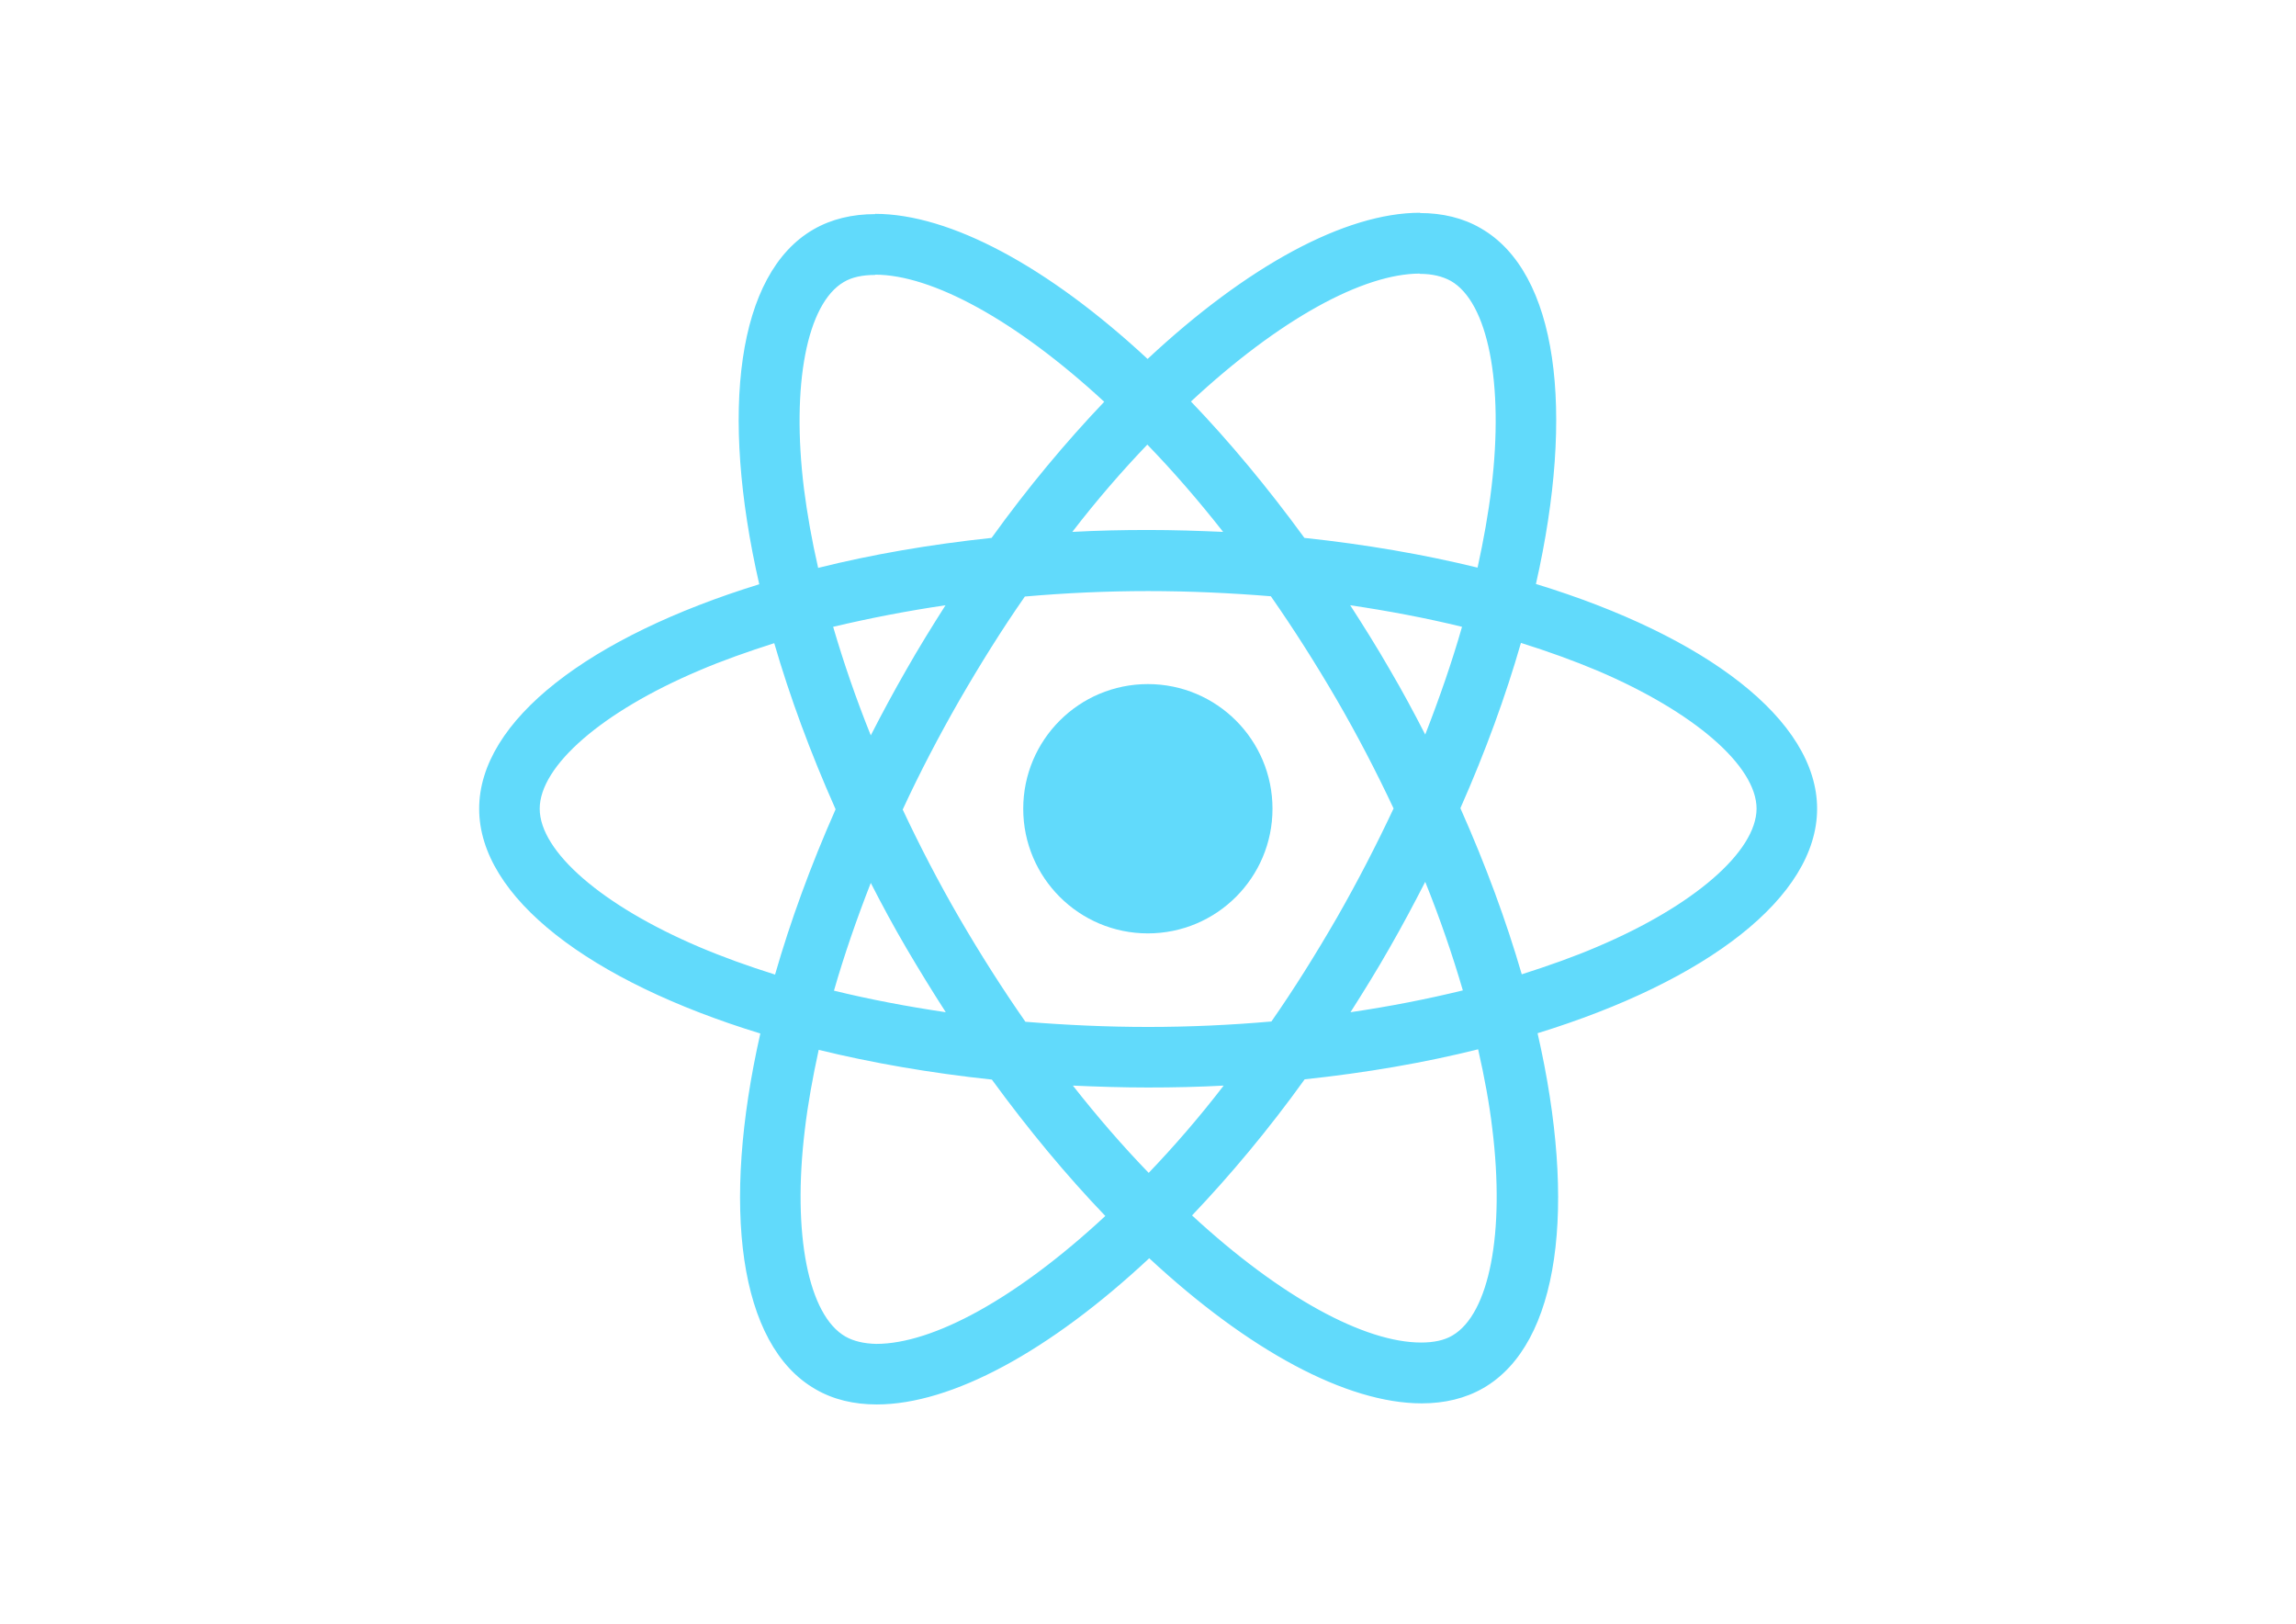
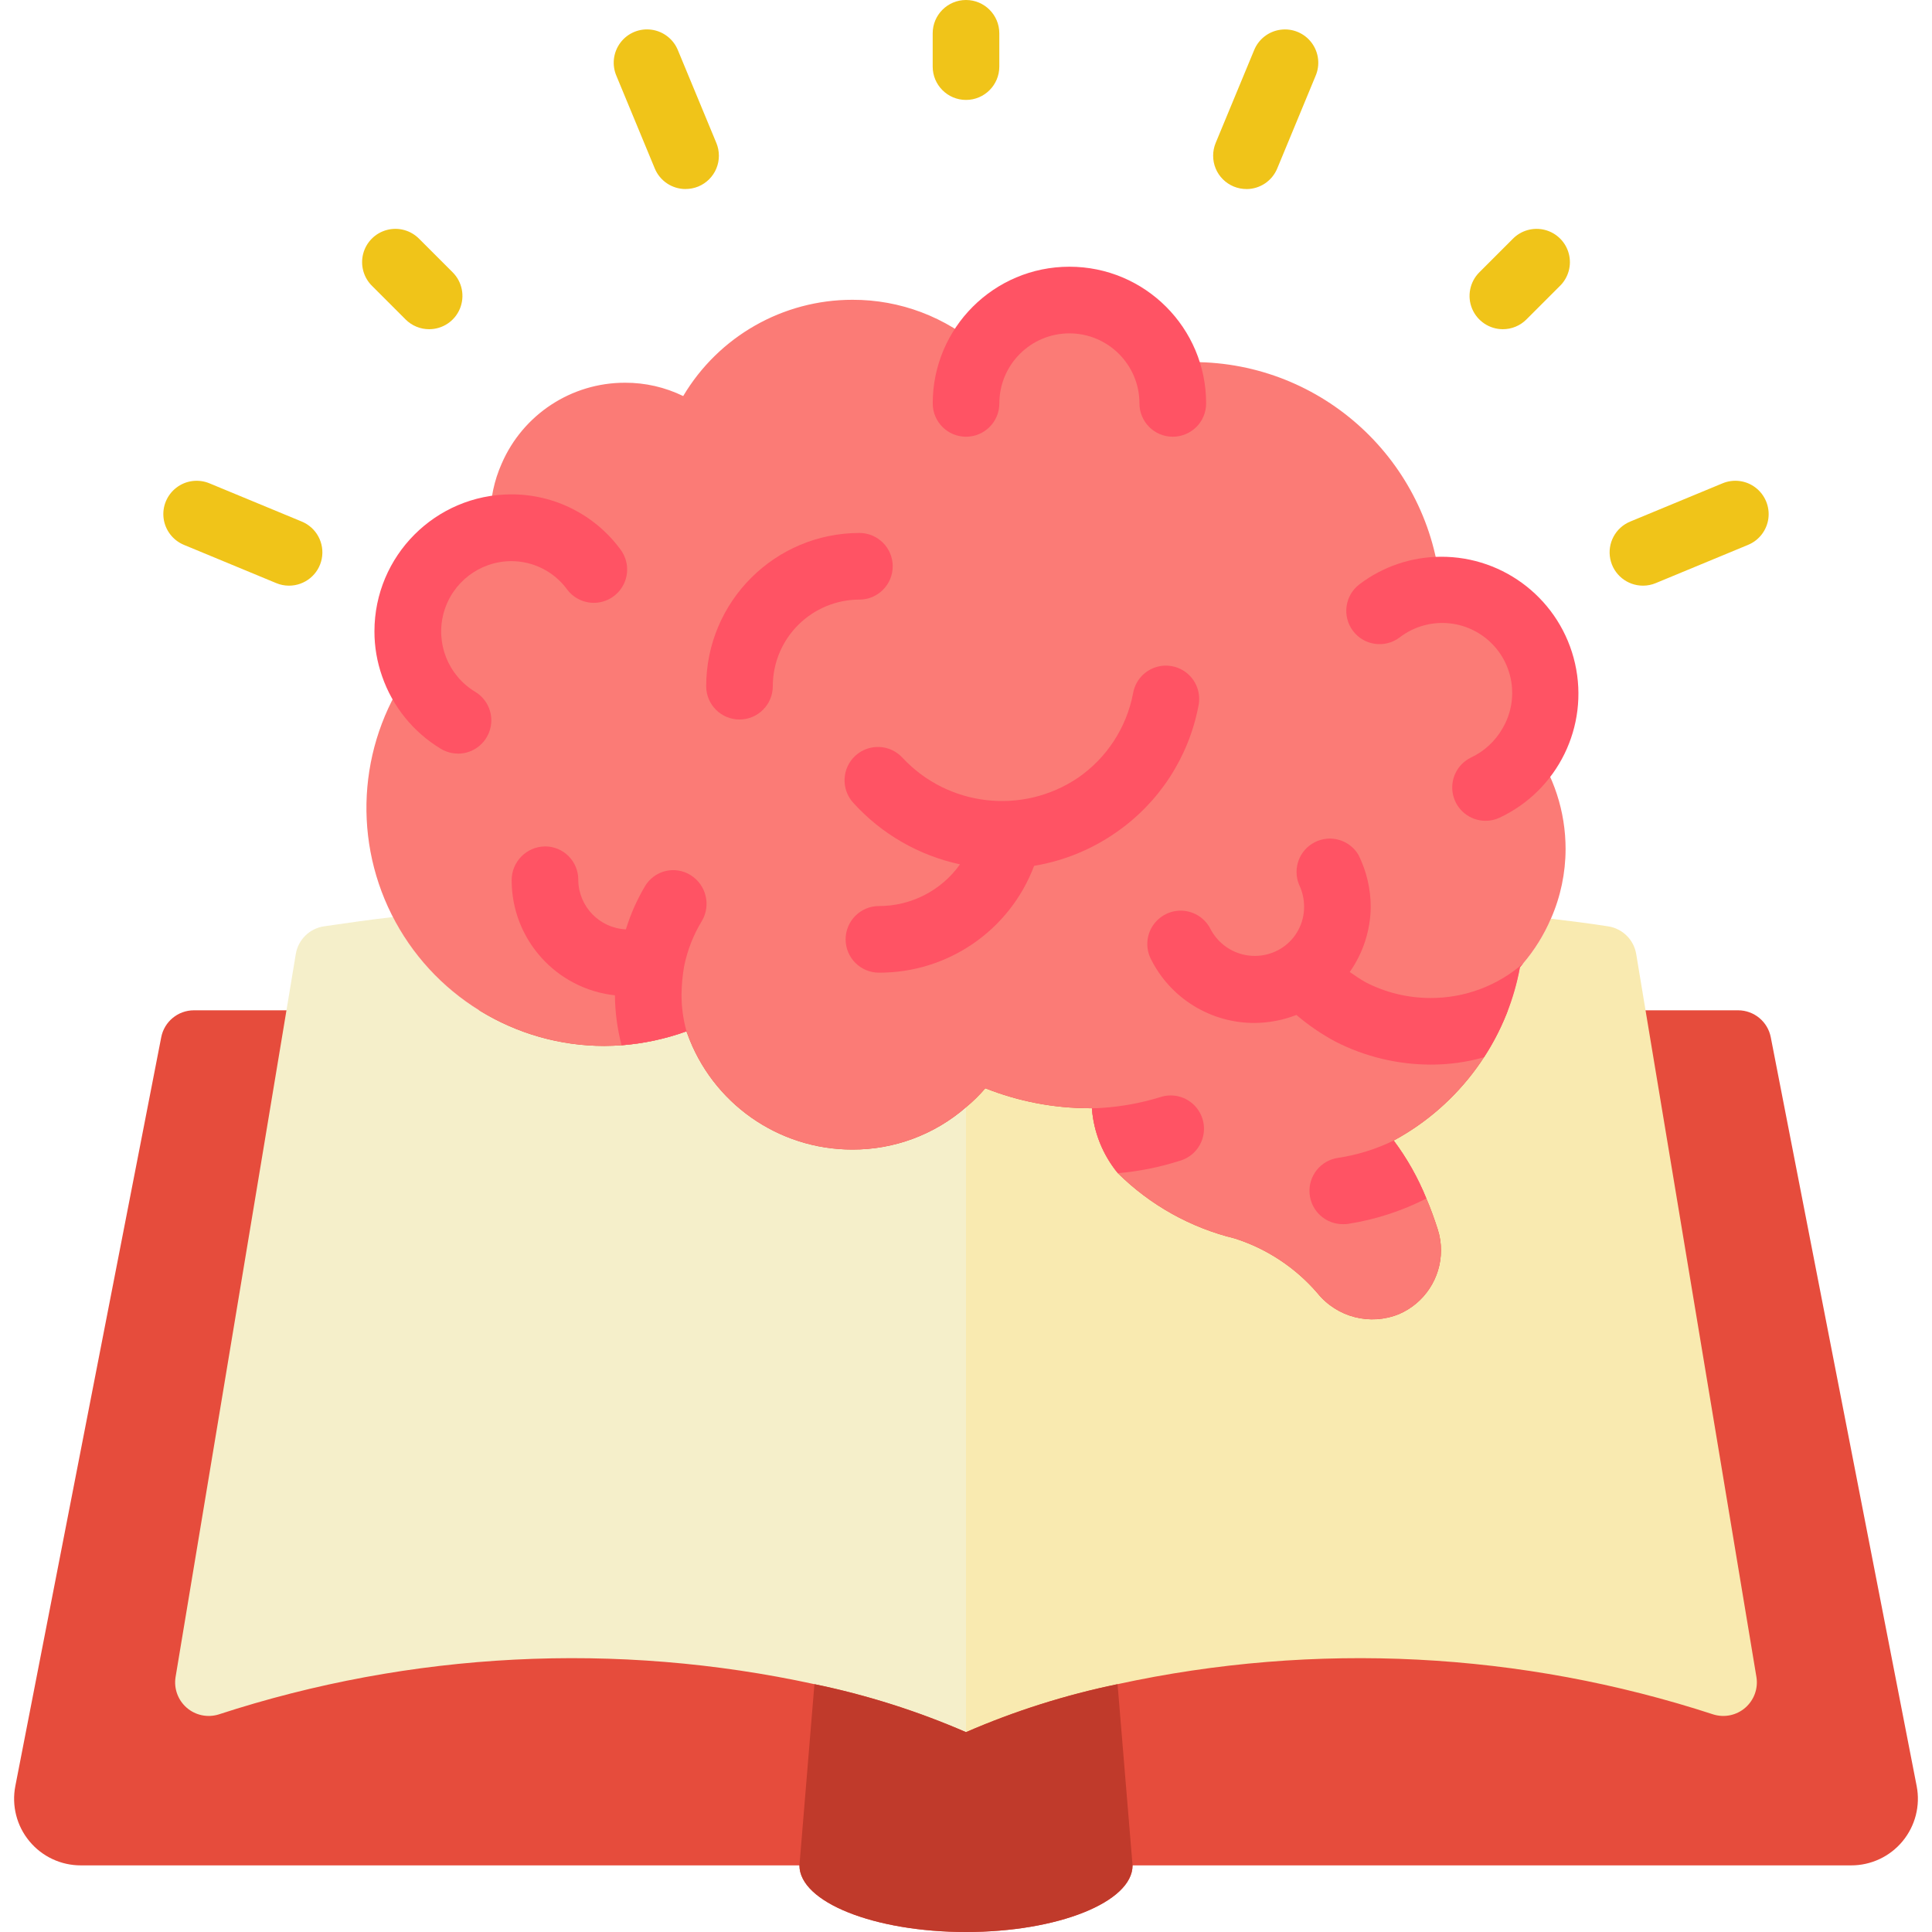
- <svg xmlns="http://www.w3.org/2000/svg" viewBox="0 0 841.9 595.3">
-   <g fill="#61DAFB">
-     <path d="M666.3 296.5c0-32.5-40.7-63.3-103.1-82.4 14.4-63.6 8-114.2-20.2-130.4-6.5-3.8-14.1-5.6-22.4-5.6v22.3c4.6 0 8.3.9 11.4 2.6 13.6 7.8 19.5 37.5 14.9 75.7-1.1 9.4-2.9 19.3-5.1 29.4-19.6-4.8-41-8.5-63.5-10.9-13.5-18.5-27.5-35.3-41.6-50 32.6-30.3 63.2-46.9 84-46.9V78c-27.5 0-63.5 19.6-99.9 53.6-36.4-33.8-72.4-53.2-99.9-53.2v22.3c20.7 0 51.4 16.5 84 46.6-14 14.7-28 31.4-41.3 49.9-22.6 2.4-44 6.1-63.6 11-2.3-10-4-19.7-5.2-29-4.7-38.2 1.1-67.9 14.6-75.8 3-1.8 6.9-2.6 11.5-2.6V78.5c-8.4 0-16 1.8-22.6 5.6-28.1 16.2-34.4 66.7-19.9 130.1-62.2 19.2-102.7 49.9-102.7 82.3 0 32.5 40.7 63.3 103.1 82.4-14.4 63.6-8 114.2 20.2 130.4 6.5 3.8 14.1 5.6 22.5 5.6 27.5 0 63.5-19.6 99.9-53.6 36.4 33.8 72.4 53.2 99.9 53.2 8.4 0 16-1.8 22.6-5.6 28.1-16.2 34.4-66.7 19.9-130.1 62-19.1 102.5-49.9 102.5-82.3zm-130.2-66.7c-3.7 12.9-8.3 26.2-13.5 39.5-4.1-8-8.4-16-13.1-24-4.6-8-9.5-15.8-14.4-23.4 14.2 2.1 27.9 4.7 41 7.9zm-45.8 106.5c-7.8 13.5-15.8 26.3-24.1 38.2-14.9 1.3-30 2-45.2 2-15.1 0-30.2-.7-45-1.9-8.3-11.9-16.4-24.6-24.2-38-7.6-13.1-14.5-26.4-20.8-39.8 6.2-13.4 13.2-26.8 20.7-39.9 7.8-13.5 15.8-26.3 24.1-38.2 14.9-1.3 30-2 45.2-2 15.1 0 30.2.7 45 1.9 8.3 11.9 16.4 24.6 24.2 38 7.6 13.1 14.5 26.4 20.8 39.8-6.3 13.4-13.2 26.8-20.7 39.9zm32.3-13c5.4 13.4 10 26.8 13.8 39.8-13.1 3.2-26.9 5.9-41.2 8 4.9-7.7 9.8-15.6 14.4-23.7 4.6-8 8.9-16.1 13-24.1zM421.2 430c-9.3-9.6-18.6-20.3-27.8-32 9 .4 18.2.7 27.5.7 9.4 0 18.7-.2 27.8-.7-9 11.7-18.3 22.4-27.5 32zm-74.4-58.9c-14.2-2.1-27.9-4.7-41-7.9 3.7-12.9 8.3-26.2 13.5-39.5 4.1 8 8.4 16 13.1 24 4.7 8 9.5 15.8 14.4 23.4zM420.7 163c9.3 9.6 18.6 20.3 27.8 32-9-.4-18.2-.7-27.5-.7-9.4 0-18.7.2-27.8.7 9-11.7 18.3-22.4 27.5-32zm-74 58.9c-4.9 7.7-9.8 15.6-14.4 23.7-4.6 8-8.9 16-13 24-5.4-13.4-10-26.8-13.8-39.8 13.1-3.1 26.9-5.8 41.2-7.9zm-90.5 125.2c-35.4-15.1-58.3-34.9-58.3-50.6 0-15.7 22.9-35.6 58.3-50.6 8.6-3.7 18-7 27.7-10.1 5.7 19.6 13.2 40 22.5 60.9-9.2 20.8-16.6 41.1-22.2 60.6-9.9-3.1-19.3-6.5-28-10.2zM310 490c-13.6-7.8-19.5-37.5-14.9-75.7 1.1-9.4 2.9-19.3 5.1-29.4 19.6 4.8 41 8.5 63.5 10.9 13.5 18.5 27.5 35.3 41.6 50-32.6 30.3-63.2 46.9-84 46.9-4.5-.1-8.3-1-11.3-2.7zm237.2-76.2c4.7 38.2-1.1 67.9-14.6 75.8-3 1.8-6.9 2.6-11.5 2.6-20.7 0-51.4-16.5-84-46.6 14-14.7 28-31.4 41.3-49.9 22.6-2.4 44-6.1 63.6-11 2.3 10.1 4.1 19.8 5.2 29.1zm38.5-66.7c-8.6 3.7-18 7-27.7 10.1-5.7-19.6-13.2-40-22.5-60.9 9.2-20.8 16.6-41.1 22.2-60.6 9.9 3.1 19.3 6.5 28.1 10.2 35.4 15.1 58.3 34.9 58.3 50.6-.1 15.7-23 35.6-58.4 50.6zM320.8 78.4z" />
-     <circle cx="420.9" cy="296.5" r="45.7" />
-     <path d="M520.5 78.1z" />
+ <svg xmlns="http://www.w3.org/2000/svg" height="512" viewBox="0 0 58 58" width="512">
+   <g id="Page-1" fill="none" fill-rule="evenodd">
+     <g id="026---Idea" fill-rule="nonzero">
+       <path id="Shape" d="m8.6 30.33h-2.78c-.478.001-.889.34-.98.81l-4.38 22.48c-.114.587.041 1.195.423 1.655.381.461.949.727 1.547.725h21.57c0 1.1 2.24 2 5 2s5-.9 5-2h21.57c.598.002 1.166-.264 1.547-.725.381-.461.537-1.068.423-1.655l-4.38-22.48c-.091-.47-.502-.809-.98-.81z" fill="#e64c3c" />
+       <path id="Shape" d="m29 33.24v18.76c-1.463-.635-2.988-1.118-4.55-1.44-5.938-1.291-12.113-.977-17.89.91-.332.101-.693.025-.955-.203-.262-.228-.389-.574-.335-.917l3.33-20.02.28-1.69c.072-.429.41-.763.84-.83.68-.1 1.38-.2 2.08-.28 1.222 2.375 3.669 3.869 6.34 3.87.18 0 .35-.01.52-.02.666-.052 1.322-.193 1.95-.42.002.021.009.042.02.06.748 2.096 2.735 3.493 4.96 3.49 1.253.004 2.465-.447 3.41-1.27z" fill="#f5efca" />
+       <path id="Shape" d="m51.44 51.47c-5.777-1.887-11.952-2.201-17.89-.91-1.562.322-3.087.805-4.55 1.44v-18.76c.21-.172.404-.363.58-.57.999.397 2.065.601 3.14.6h.06c.052.715.324 1.396.78 1.95.971.96 2.184 1.637 3.51 1.96.962.307 1.821.875 2.48 1.64.588.728 1.584.984 2.45.63.763-.329 1.257-1.079 1.26-1.91.001-.217-.033-.433-.1-.64-.1-.31-.21-.62-.34-.92-.251-.62-.58-1.204-.98-1.74 1.983-1.073 3.376-2.984 3.79-5.2.03-.04.07-.08.1-.12.342-.403.622-.854.83-1.34.58.07 1.15.14 1.72.23.43.067.768.401.84.83l.28 1.69 3.33 20.02c.054.343-.073.689-.335.917-.262.228-.623.304-.955.203z" fill="#f9eab0" />
+       <path id="Shape" d="m34 56c0 1.1-2.24 2-5 2s-5-.9-5-2l.45-5.44c1.562.322 3.087.805 4.55 1.44 1.463-.635 2.988-1.118 4.55-1.44z" fill="#c03a2b" />
+       <path id="Shape" d="m47 25.49c-.001.72-.151 1.431-.44 2.09-.208.486-.488.937-.83 1.34-.03.04-.07.08-.1.12-.414 2.216-1.807 4.127-3.79 5.2.4.536.729 1.12.98 1.74.13.3.24.61.34.92.067.207.101.423.1.64-.003.831-.497 1.581-1.26 1.91-.866.354-1.862.098-2.45-.63-.659-.765-1.518-1.333-2.48-1.64-1.326-.323-2.539-1-3.51-1.96-.456-.554-.728-1.235-.78-1.95h-.06c-1.075.001-2.141-.203-3.14-.6-.176.207-.37.398-.58.57-.945.823-2.157 1.274-3.41 1.27-2.225.003-4.212-1.394-4.96-3.49-.011-.018-.018-.039-.02-.06-.628.227-1.284.368-1.95.42-.17.01-.34.02-.52.02-2.703-.002-5.173-1.529-6.383-3.945-1.21-2.417-.954-5.309.663-7.475-.12-.327-.181-.672-.18-1.02-.006-1.478 1.032-2.754 2.48-3.05.005-.005.012-.009.02-.01-.01-.12-.02-.24-.02-.37-.001-.555.115-1.103.34-1.61.638-1.476 2.092-2.431 3.7-2.43.606-.003 1.205.134 1.75.4 1.065-1.792 2.995-2.891 5.08-2.89 1.43-.005 2.812.518 3.88 1.47.613-.989 1.728-1.551 2.888-1.456 1.16.095 2.168.831 2.612 1.906.286-.032.573-.049.86-.05 3.875.006 7.099 2.979 7.42 6.84h.03c.824-0 1.614.328 2.196.912.582.584.907 1.375.904 2.198-.002.539-.14 1.068-.4 1.54.664.909 1.021 2.005 1.02 3.13z" fill="#fb7b76" />
+       <path id="Shape" d="m29 3c-.552 0-1-.448-1-1v-1c0-.552.448-1 1-1s1 .448 1 1v1c0 .552-.448 1-1 1z" fill="#f0c419" />
+       <path id="Shape" d="m45.117 9.883c-.404-0-.769-.244-.924-.617s-.069-.804.217-1.09l1-1c.251-.26.623-.364.973-.273.35.092.623.365.714.714.092.35-.013.721-.273.973l-1 1c-.187.188-.442.293-.707.293z" fill="#f0c419" />
+       <path id="Shape" d="m12.883 9.883c-.265-0-.52-.105-.707-.293l-1-1c-.26-.251-.364-.623-.273-.973.092-.35.365-.623.714-.714.35-.092.721.013.973.273l1 1c.286.286.371.716.217 1.09s-.519.617-.924.617z" fill="#f0c419" />
+       <path id="Shape" d="m20.581 5.675c-.404 0-.769-.243-.924-.617l-1.148-2.772c-.146-.332-.101-.716.117-1.006s.576-.438.935-.388c.359.05.663.29.795.627l1.149 2.772c.102.245.102.521.001.766-.101.245-.296.44-.542.542-.122.05-.252.075-.383.075z" fill="#f0c419" />
+       <path id="Shape" d="m37.419 5.675c-.131-0-.261-.026-.383-.076-.245-.102-.44-.296-.541-.541s-.101-.521 0-.766l1.149-2.772c.132-.338.436-.578.795-.627.359-.05.717.099.935.388s.263.674.117 1.006l-1.148 2.772c-.155.374-.52.617-.924.617z" fill="#f0c419" />
+       <path id="Shape" d="m49.325 17.582c-.478.001-.891-.336-.984-.805-.093-.469.158-.938.601-1.12l2.772-1.148c.33-.137.708-.087.991.131.283.218.429.57.383.924-.047.354-.279.657-.609.793l-2.771 1.148c-.121.051-.252.077-.383.077z" fill="#f0c419" />
+       <path id="Shape" d="m8.675 17.582c-.131-0-.262-.026-.383-.077l-2.771-1.148c-.33-.137-.562-.439-.609-.793-.047-.354.099-.706.383-.924.283-.218.661-.267.991-.131l2.772 1.148c.442.182.694.651.601 1.12-.093.469-.506.806-.984.805z" fill="#f0c419" />
+       <g fill="#ff5364">
+         <path id="Shape" d="m45.73 28.92c-.03.04-.07.08-.1.12-.176.963-.543 1.881-1.08 2.7-.524.149-1.066.223-1.61.22-.991-.003-1.967-.239-2.85-.69-.418-.224-.81-.492-1.17-.8-.399.154-.822.236-1.25.24-1.321.007-2.531-.738-3.12-1.92-.161-.32-.139-.701.058-1.0.197-.299.538-.471.895-.45.357.021.676.23.837.55.198.379.547.656.962.761.414.105.854.028 1.208-.211.4-.273.639-.726.64-1.21.001-.232-.05-.461-.15-.67-.201-.484.005-1.04.472-1.277s1.038-.072 1.308.377c.243.488.37 1.025.37 1.57-.008.699-.228 1.379-.63 1.95.16.11.32.22.48.31.6.309 1.265.47 1.94.47 1.026.006 2.018-.364 2.79-1.04z" />
+         <path id="Shape" d="m33.5 24.994c1.295-.893 2.186-2.26 2.479-3.806.074-.354-.048-.72-.32-.958-.272-.238-.652-.311-.992-.19-.341.121-.59.416-.651.772-.196 1.031-.791 1.944-1.656 2.539-1.664 1.121-3.895.866-5.264-.6-.373-.409-1.006-.438-1.415-.066s-.438 1.006-.066 1.415c.848.937 1.969 1.583 3.205 1.848-.56.787-1.468 1.254-2.434 1.252-.552 0-1 .448-1 1s.448 1 1 1c2.07.008 3.928-1.27 4.659-3.207.882-.147 1.721-.488 2.455-.999z" />
+         <path id="Shape" d="m42.82 35.98c-.735.375-1.525.632-2.34.76-.053.008-.106.012-.16.01-.527.005-.967-.4-1.006-.925-.04-.525.335-.991.856-1.065.58-.088 1.143-.263 1.67-.52.4.536.729 1.12.98 1.74z" />
+         <path id="Shape" d="m20.54 29c-.05.281-.077.565-.08.85-.002.375.048.749.15 1.11-.628.227-1.284.368-1.95.42-.128-.49-.195-.994-.2-1.5-1.761-.192-3.097-1.678-3.1-3.45-.003-.557.443-1.012 1-1.02.264-.002.518.102.705.288.188.186.294.438.295.702v.03c.015.79.64 1.433 1.43 1.47.138-.451.33-.884.57-1.29.134-.229.355-.395.613-.459.258-.064.531-.021.757.119.47.291.621.904.34 1.38-.254.416-.433.873-.53 1.35z" />
+         <path id="Shape" d="m35.41 34.85c-.601.192-1.221.316-1.85.37-.456-.554-.728-1.235-.78-1.95.097.002.194-.001.29-.01.594-.038 1.181-.145 1.75-.32.345-.118.727-.04.997.206.27.245.385.618.3.972-.085.355-.356.635-.707.732z" />
+         <path id="Shape" d="m26.8 17c0-.552-.448-1-1-1-2.539.003-4.597 2.061-4.6 4.6 0 .552.448 1 1 1s1-.448 1-1c0-.69.274-1.351.762-1.838s1.149-.762 1.838-.762c.552 0 1-.448 1-1z" />
+         <path id="Shape" d="m13.748 22.623c-.182 0-.36-.05-.515-.144-.825-.498-1.449-1.269-1.763-2.179-.152-.433-.23-.888-.229-1.347-0-2.266 1.834-4.105 4.1-4.112 1.299-.005 2.521.612 3.289 1.659.213.287.257.666.115.994s-.448.555-.803.597c-.355.041-.705-.11-.918-.397-.392-.535-1.016-.85-1.679-.848-.947.005-1.774.639-2.025 1.552s.135 1.881.945 2.37c.385.232.569.692.448 1.125-.121.433-.515.733-.965.732z" />
+         <path id="Shape" d="m35.207 13.111c-.552 0-1-.448-1-1 0-1.162-.942-2.103-2.103-2.103s-2.103.942-2.103 2.103c0 .552-.448 1-1 1s-1-.448-1-1c0-2.266 1.837-4.104 4.104-4.104s4.104 1.837 4.104 4.104c0 .265-.105.52-.293.707s-.442.293-.707.293z" />
+         <path id="Shape" d="m44.587 24.641c-.464-.005-.864-.328-.966-.781-.102-.453.122-.916.54-1.119.399-.187.729-.493.947-.876.509-.867.332-1.973-.422-2.638-.754-.665-1.873-.702-2.67-.089-.442.331-1.069.242-1.4-.2s-.242-1.069.2-1.4c.7-.53 1.552-.819 2.43-.824 1.932-.013 3.612 1.321 4.038 3.206.426 1.885-.519 3.811-2.269 4.629-.134.062-.28.094-.428.092z" />
+       </g>
+     </g>
  </g>
</svg>
